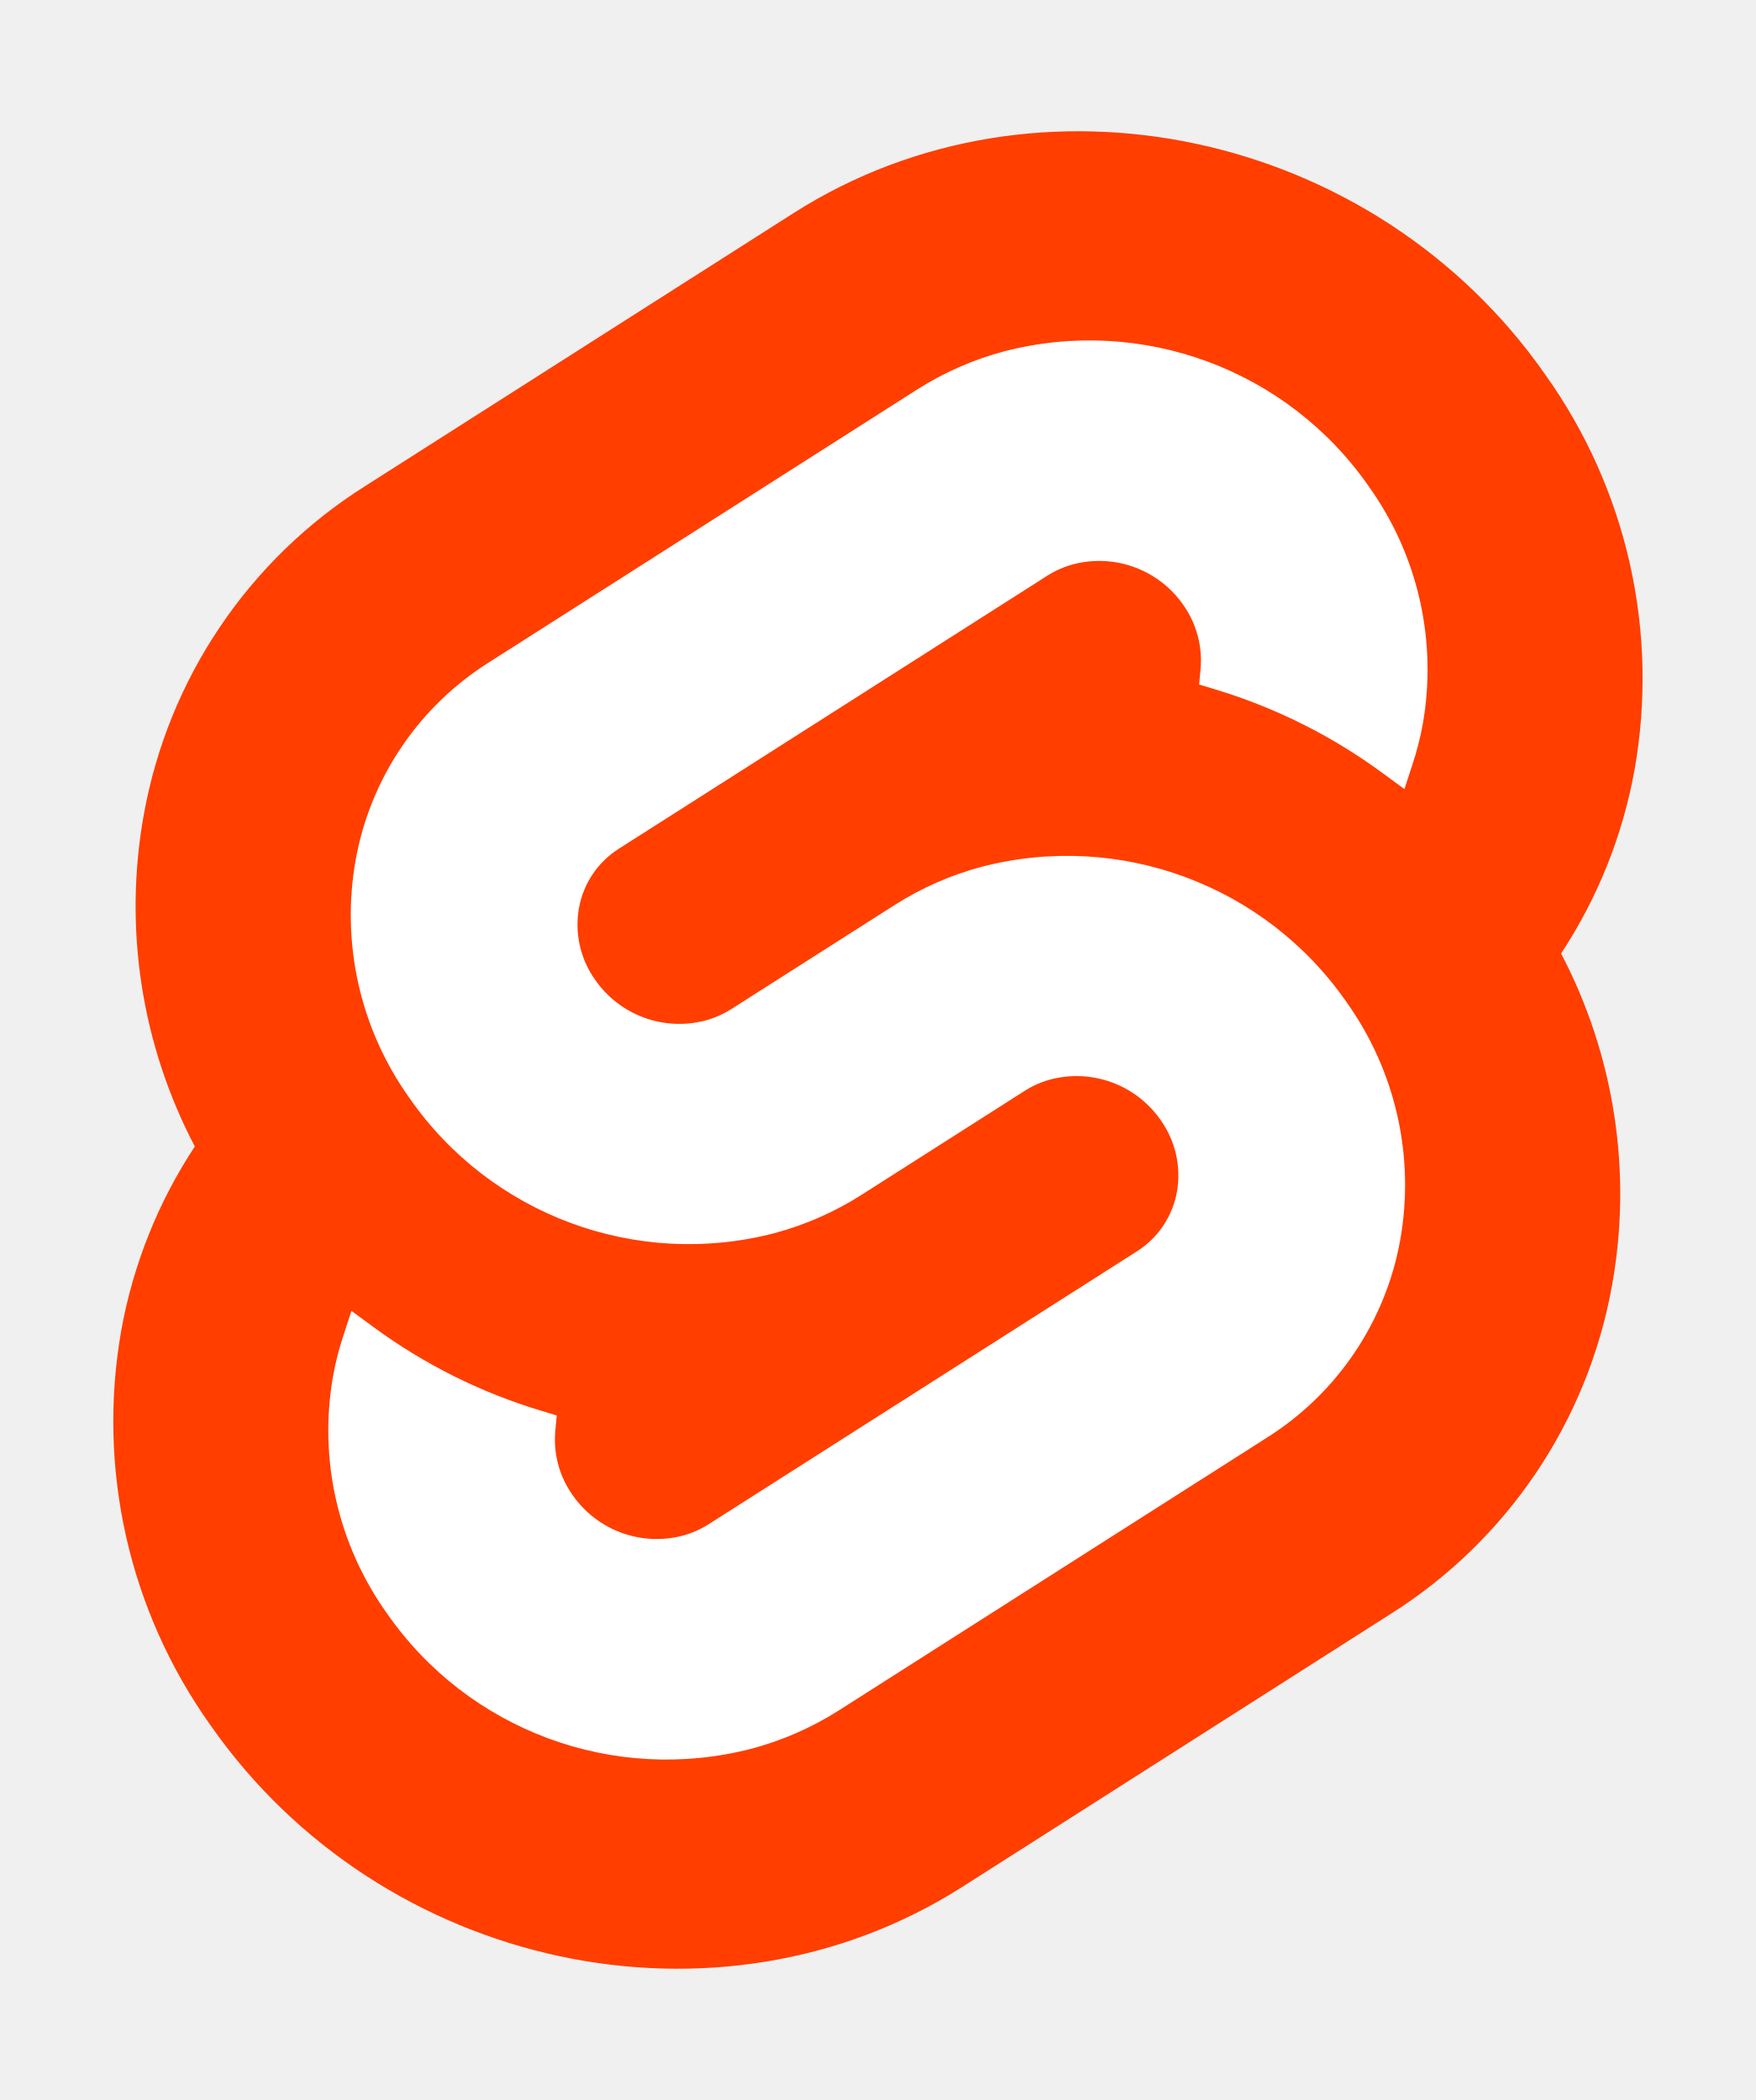
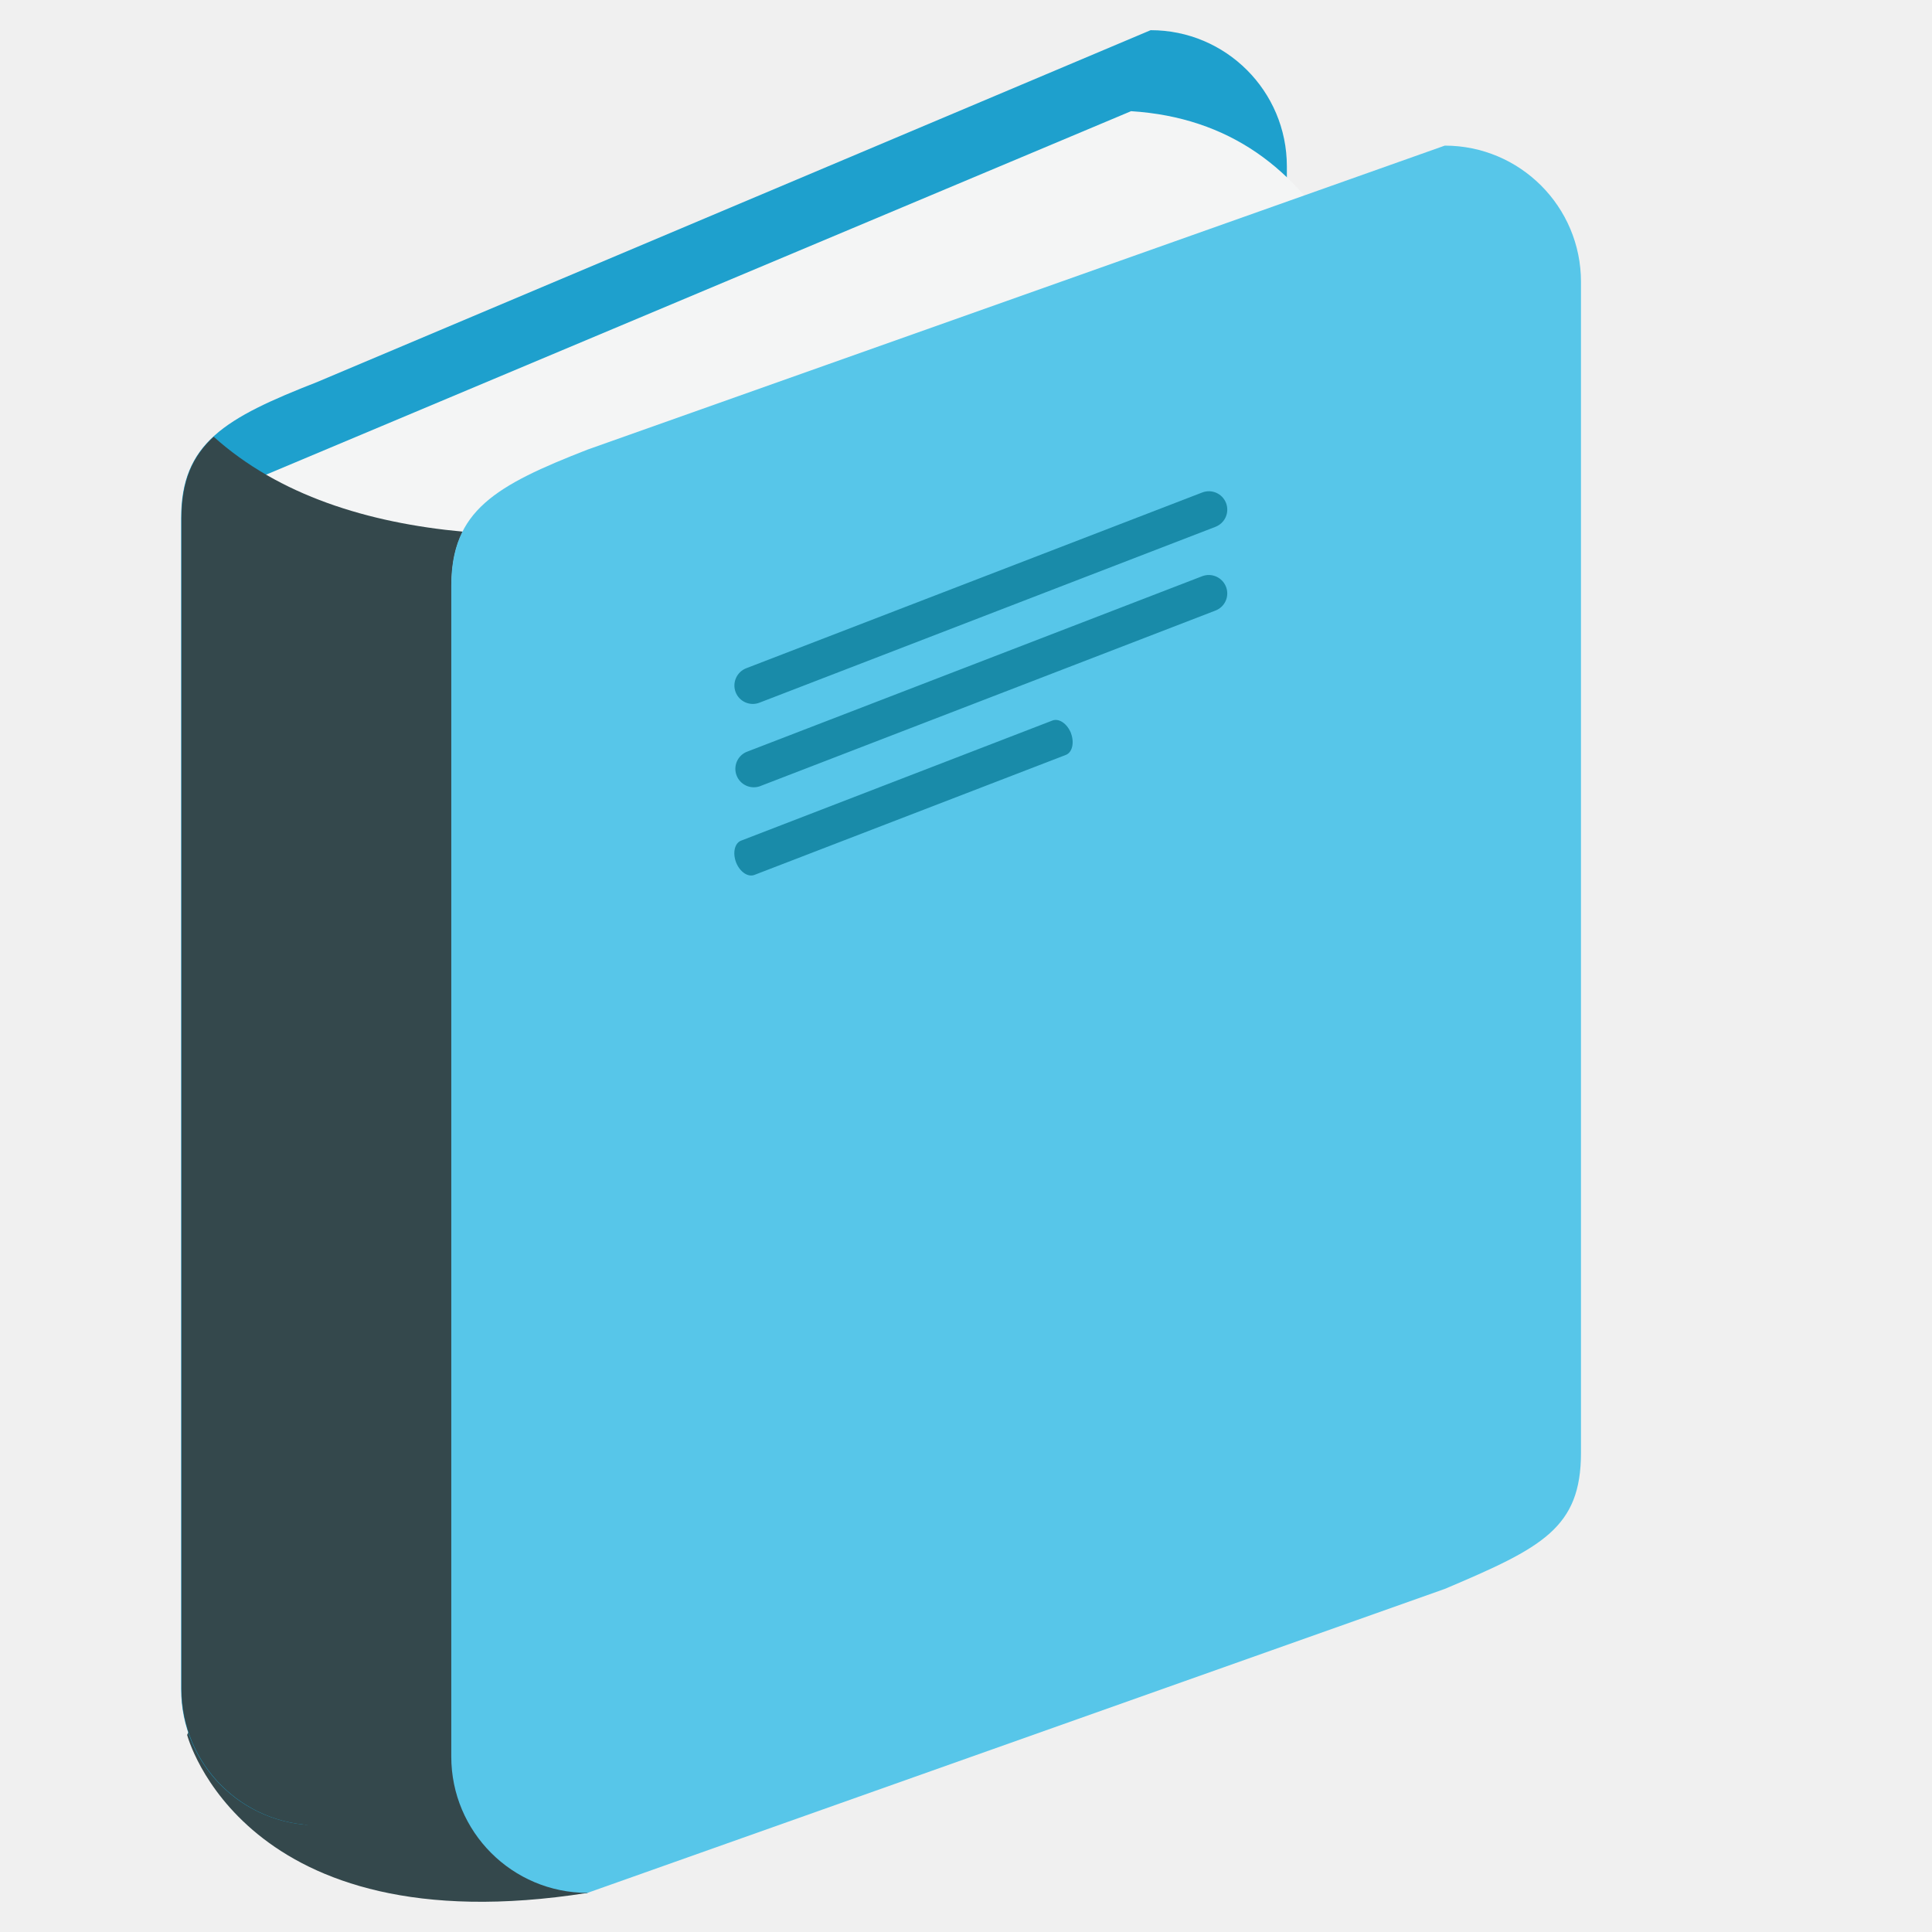
- <svg xmlns="http://www.w3.org/2000/svg" width="107" height="128" viewBox="0 0 107 128">
-   <path d="M94.157 22.819c-10.4-14.885-30.94-19.297-45.792-9.835L22.282 29.608A29.92 29.92 0 0 0 8.764 49.65a31.5 31.5 0 0 0 3.108 20.231 30 30 0 0 0-4.477 11.183 31.9 31.9 0 0 0 5.448 24.116c10.402 14.887 30.942 19.297 45.791 9.835l26.083-16.624A29.92 29.92 0 0 0 98.235 78.35a31.53 31.53 0 0 0-3.105-20.232 30 30 0 0 0 4.474-11.182 31.88 31.88 0 0 0-5.447-24.116" style="fill:#ff3e00" />
-   <path d="M45.817 106.582a20.72 20.72 0 0 1-22.237-8.243 19.17 19.17 0 0 1-3.277-14.503 18 18 0 0 1 .624-2.435l.49-1.498 1.337.981a33.6 33.6 0 0 0 10.203 5.098l.97.294-.09.968a5.85 5.85 0 0 0 1.052 3.878 6.24 6.24 0 0 0 6.695 2.485 5.8 5.8 0 0 0 1.603-.704L69.27 76.28a5.43 5.43 0 0 0 2.45-3.631 5.8 5.8 0 0 0-.987-4.371 6.24 6.24 0 0 0-6.698-2.487 5.7 5.7 0 0 0-1.6.704l-9.953 6.345a19 19 0 0 1-5.296 2.326 20.72 20.72 0 0 1-22.237-8.243 19.17 19.17 0 0 1-3.277-14.502 17.99 17.99 0 0 1 8.13-12.052l26.081-16.623a19 19 0 0 1 5.3-2.329 20.72 20.72 0 0 1 22.237 8.243 19.17 19.17 0 0 1 3.277 14.503 18 18 0 0 1-.624 2.435l-.49 1.498-1.337-.98a33.6 33.6 0 0 0-10.203-5.1l-.97-.294.09-.968a5.86 5.86 0 0 0-1.052-3.878 6.24 6.24 0 0 0-6.696-2.485 5.8 5.8 0 0 0-1.602.704L37.73 51.72a5.42 5.42 0 0 0-2.449 3.63 5.79 5.79 0 0 0 .986 4.372 6.24 6.24 0 0 0 6.698 2.486 5.8 5.8 0 0 0 1.602-.704l9.952-6.342a19 19 0 0 1 5.295-2.328 20.72 20.72 0 0 1 22.237 8.242 19.17 19.17 0 0 1 3.277 14.503 18 18 0 0 1-8.13 12.053l-26.081 16.622a19 19 0 0 1-5.3 2.328" style="fill:#fff" />
+ <svg xmlns="http://www.w3.org/2000/svg" width="64" height="64" viewBox="0 0 64 64">
+   <path fill="#34484c" d="M6.2 57.475s1.827 7.027 13.258 5.23L21.402 58l-3.288-3.573l-9.105-3.003l-2.812 6.052" />
+   <path fill="#1ea0cd" d="M42.63 44.3c0 2.49-1.285 3.142-4.514 4.51L10.511 60.463A4.51 4.51 0 0 1 6 55.95V17.168c0-2.496 1.464-3.323 4.511-4.515L38.116 1a4.51 4.51 0 0 1 4.513 4.509v38.79" />
+   <path fill="#34484c" d="M8.51 59.987s10.346 2.97 10.948 2.714c.605-.257-.385-4.487-.385-4.487l-3.742-4.031l-3.483-.16l-.613.87l-2.726 5.094" />
+   <path fill="#f4f5f5" d="M37.468 3.683L6.846 16.551l1.435 8.243l4.555.456L28.05 22.8l9.459-4.957l6.963-9.535c-1.522-2.729-3.755-4.418-7.003-4.625" />
+   <path fill="#34484c" d="M14.958 19.402c0-.72.124-1.3.373-1.79c-3.131-.29-6.09-1.199-8.253-3.145c-.714.658-1.066 1.478-1.066 2.7v38.784a4.51 4.51 0 0 0 4.509 4.513l4.456-1.881a4 4 0 0 1-.02-.394z" />
+   <path fill="#57c6e9" d="M52.372 48.122c0 2.495-1.279 3.145-4.512 4.513L19.462 62.704a4.514 4.514 0 0 1-4.513-4.513V19.405c0-2.492 1.466-3.322 4.513-4.511L47.86 4.824a4.513 4.513 0 0 1 4.512 4.513z" />
+   <path fill="#198ba9" d="M40.614 16.662a.61.61 0 0 1-.351.79l-15.104 5.825a.61.61 0 0 1-.79-.347a.615.615 0 0 1 .35-.793l15.105-5.822a.61.61 0 0 1 .79.347m0 2.778a.607.607 0 0 1-.351.786L25.159 26.05a.611.611 0 0 1-.44-1.138l15.105-5.824a.613.613 0 0 1 .79.352m-5.137 4.848c.118.316.044.636-.17.72L24.99 28.983c-.213.083-.484-.102-.607-.417c-.12-.317-.046-.64.168-.719l10.315-3.98c.217-.08.488.106.612.42" />
</svg>
